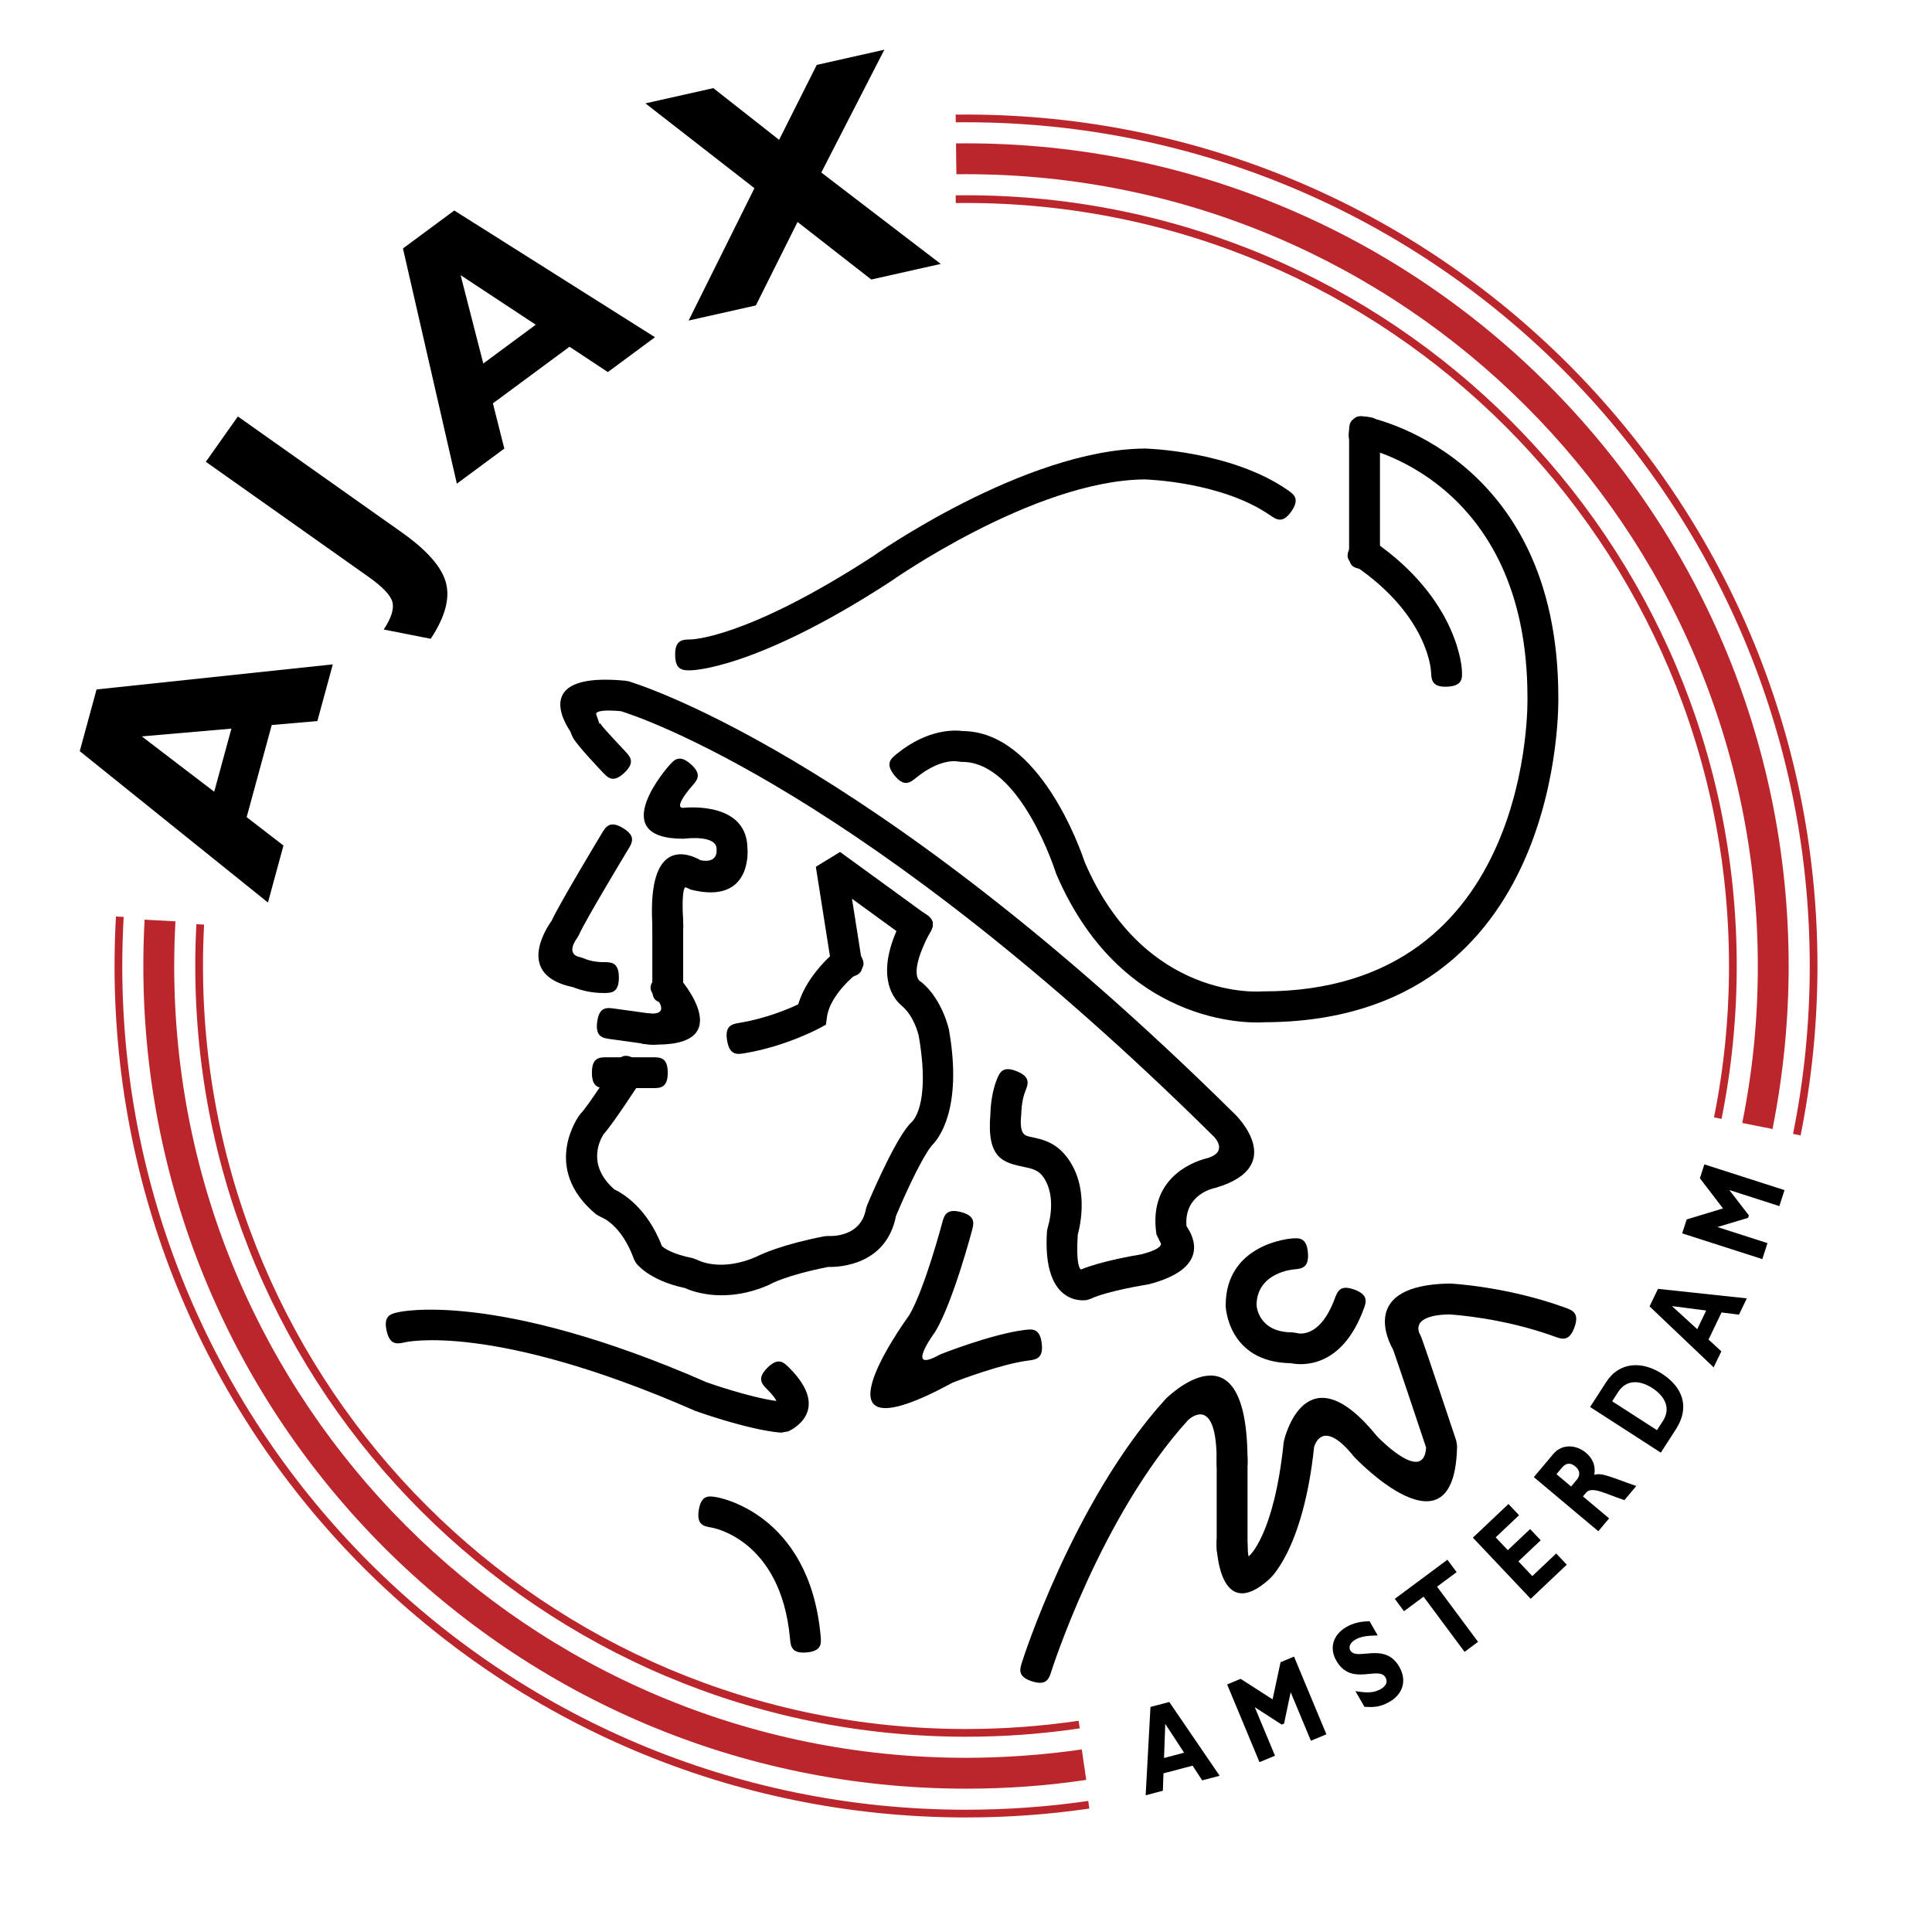
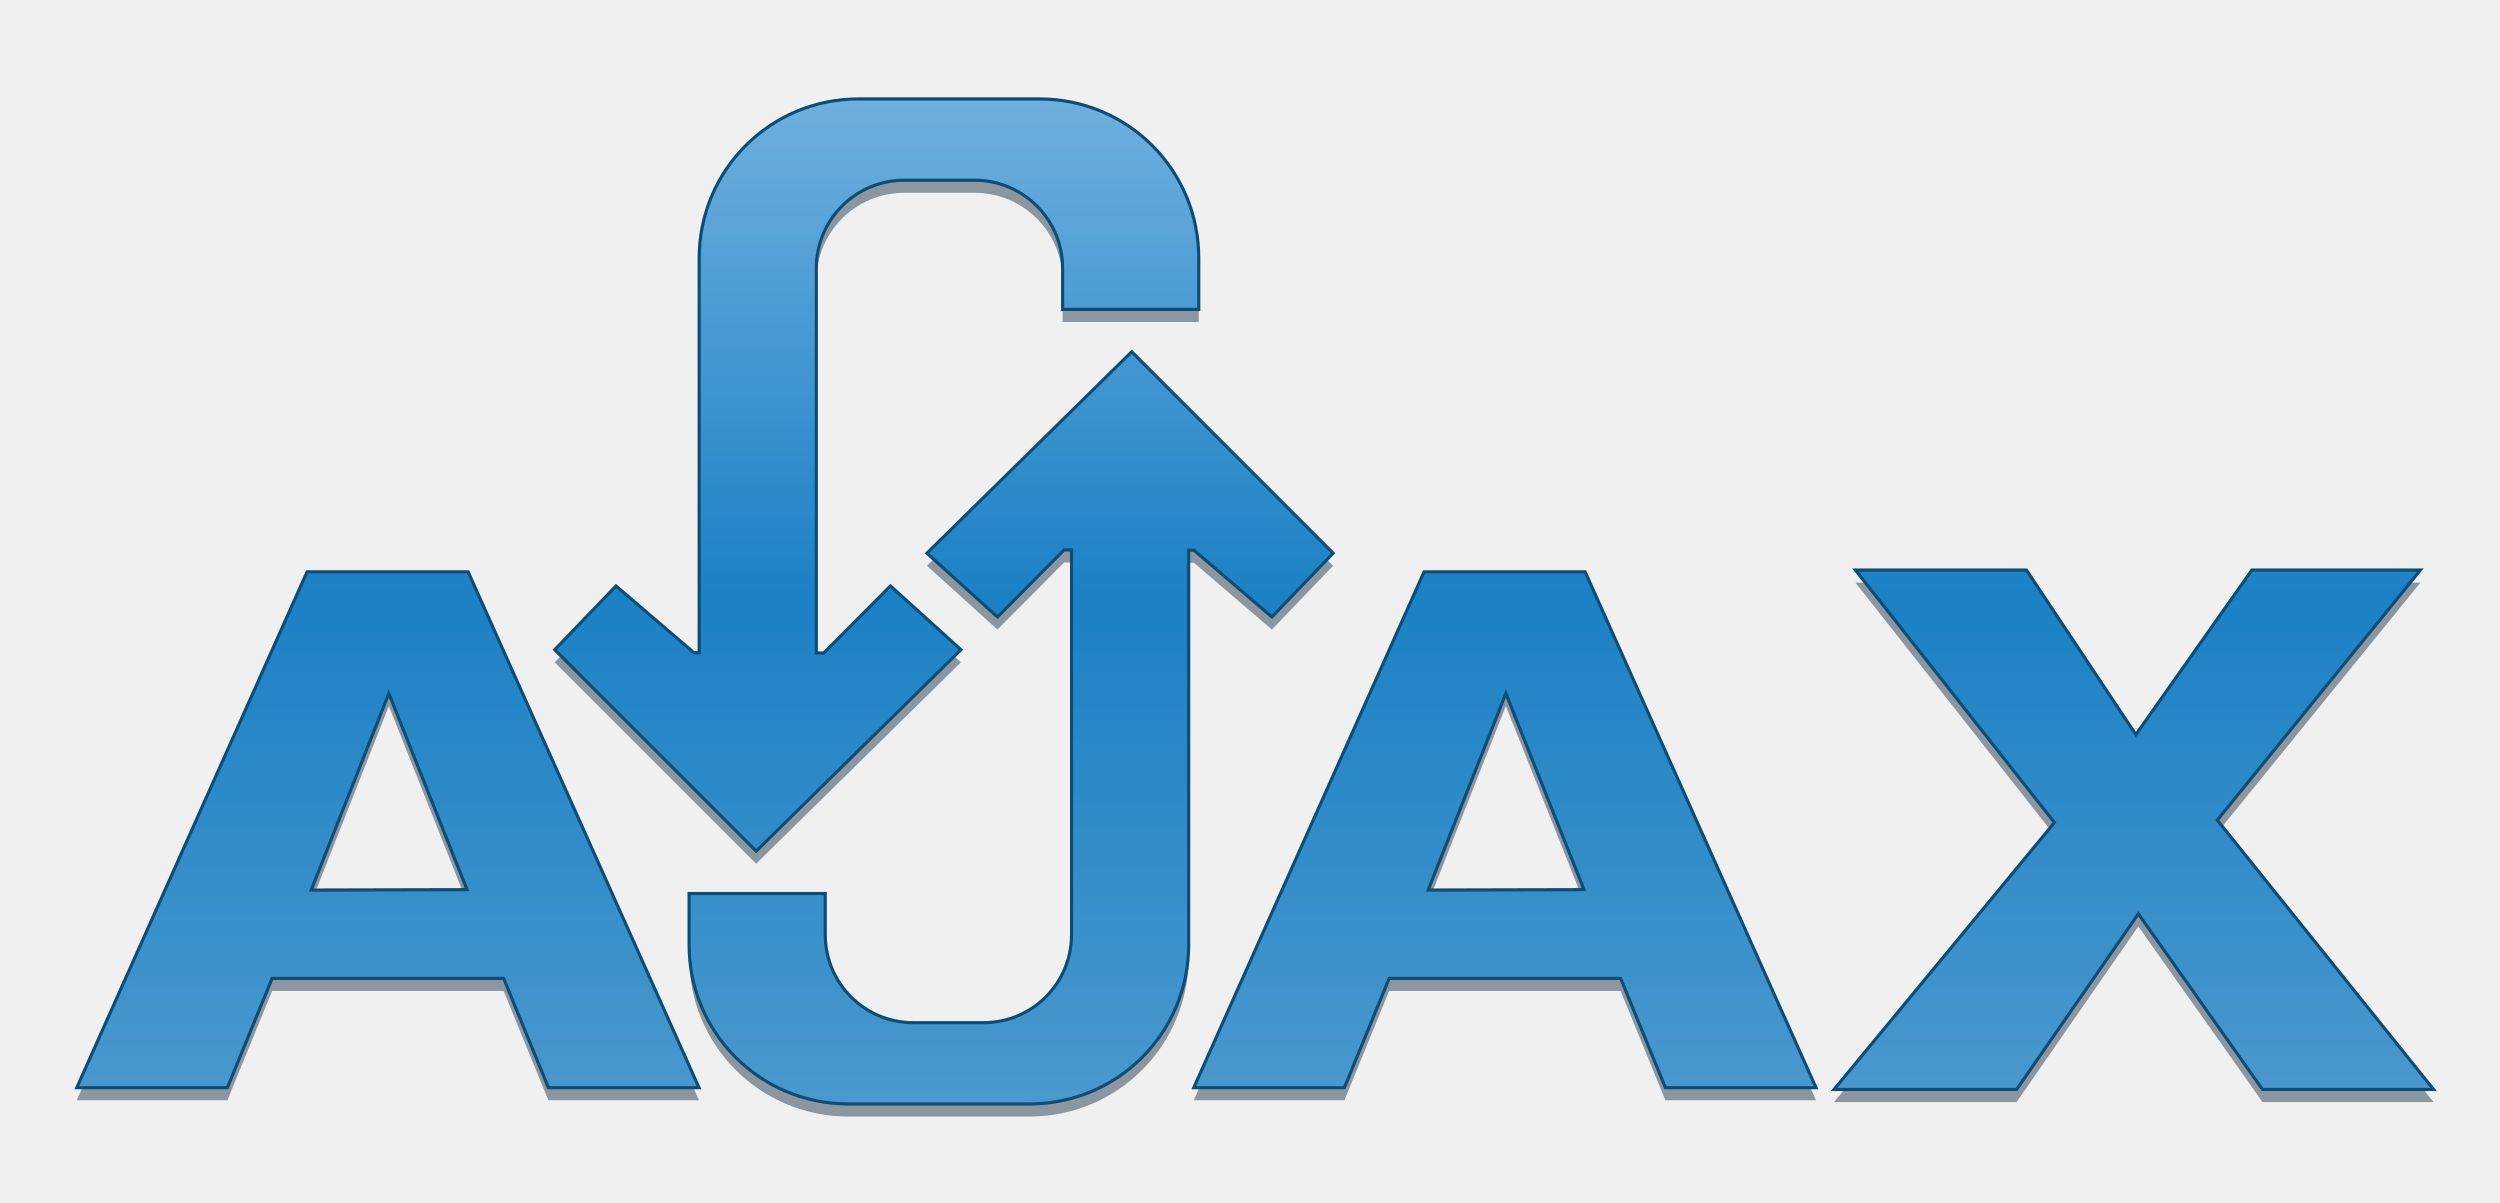
- <svg xmlns="http://www.w3.org/2000/svg" width="2500" height="2500" viewBox="0 0 192.756 192.756">
-   <path fill-rule="evenodd" clip-rule="evenodd" fill="#fff" d="M0 0h192.756v192.756H0V0z" />
-   <path d="M96.378 189.922c51.661 0 93.543-41.883 93.543-93.544 0-51.662-41.883-93.543-93.543-93.543-51.662 0-93.544 41.882-93.544 93.543 0 51.661 41.882 93.544 93.544 93.544z" fill-rule="evenodd" clip-rule="evenodd" fill="#fff" />
-   <path d="M173.824 112.039a78.502 78.502 0 0 0 1.553-15.661c0-21.814-8.844-41.564-23.139-55.86-14.295-14.295-34.045-23.138-55.86-23.138-.314 0-.635.002-.96.006l-.037-3.079c.326-.004.658-.006.997-.006 22.665 0 43.184 9.188 58.036 24.04 14.854 14.854 24.041 35.373 24.041 58.037a83.33 83.33 0 0 1-1.611 16.262l-3.02-.601z" fill="#ba262c" />
-   <path d="M171.006 111.482a75.939 75.939 0 0 0 1.123-7.498c.248-2.492.375-5.031.375-7.606 0-21.021-8.521-40.052-22.297-53.829-13.775-13.776-32.807-22.297-53.829-22.297l-.512.002c-.167.001-.337.002-.509.005l-.009-.77a83.118 83.118 0 0 1 1.031-.007c21.233 0 40.458 8.607 54.372 22.522 13.916 13.915 22.523 33.139 22.523 54.373a77.666 77.666 0 0 1-1.514 15.255l-.754-.15z" fill="#ba262c" />
-   <path d="M178.891 113.127a83.122 83.122 0 0 0 1.25-8.314c.275-2.766.418-5.58.418-8.435 0-23.245-9.424-44.29-24.656-59.524-15.234-15.233-36.279-24.655-59.524-24.655l-.512.001c-.167.001-.338.002-.51.005l-.009-.77.516-.005.515-.001c23.458 0 44.696 9.509 60.067 24.881 15.373 15.373 24.883 36.611 24.883 60.068a86.042 86.042 0 0 1-1.682 16.902l-.756-.153zM17.506 91.924a79.937 79.937 0 0 0-.126 4.454c0 21.815 8.842 41.565 23.138 55.86 14.296 14.297 34.046 23.139 55.861 23.139 1.917 0 3.852-.072 5.805-.215a78.112 78.112 0 0 0 5.746-.623l.445 3.043c-2.02.297-4.014.518-5.975.66a83.64 83.64 0 0 1-6.022.213c-22.664 0-43.184-9.188-58.037-24.041-14.853-14.852-24.04-35.371-24.04-58.036a82.186 82.186 0 0 1 .126-4.623l3.079.169z" fill="#ba262c" />
-   <path d="M20.363 92.248a75.251 75.251 0 0 0-.111 4.13c0 21.021 8.521 40.054 22.297 53.829s32.808 22.297 53.829 22.297a77.384 77.384 0 0 0 11.237-.822l.111.76a77.566 77.566 0 0 1-5.648.625 78.113 78.113 0 0 1-5.7.207c-21.233 0-40.458-8.607-54.373-22.523-13.916-13.914-22.522-33.139-22.522-54.372a75.974 75.974 0 0 1 .111-4.17l.769.039z" fill="#ba262c" />
-   <path d="M12.339 91.481a87.149 87.149 0 0 0-.14 4.897c0 23.245 9.422 44.29 24.656 59.524 15.234 15.232 36.279 24.656 59.524 24.656 2.049 0 4.094-.074 6.125-.221a83.961 83.961 0 0 0 6.07-.656l.107.76c-2.033.295-4.076.52-6.125.666a86.172 86.172 0 0 1-6.178.221c-23.458 0-44.695-9.51-60.068-24.883-15.373-15.371-24.882-36.609-24.882-60.067 0-.83.013-1.654.035-2.472.024-.835.06-1.659.105-2.467l.771.042z" fill="#ba262c" />
-   <path d="M118.137 174.869l-2.002.527.123-3.406 1.879 2.879zm-1.477-5.06l-1.877.494-.48 8.811 1.715-.451.062-1.736 2.906-.766.955 1.467 1.744-.459-5.025-7.36zM127.76 165.84l1.345-.561 3.229 7.752-1.545.645-2.018-4.842-.66 3.129-.236.098-2.686-1.735 2.016 4.842-1.545.643-3.228-7.752 1.345-.561 3.19 2.047.793-3.705zM137.455 163.166c-1.115.018-1.723.125-2.219.41-.52.301-.719.727-.51 1.09.633 1.1 3.418-.914 4.879 1.625.805 1.398.332 2.75-.967 3.496-1.016.586-1.711.543-2.506.504l-.902-1.568c1.236.213 1.889.162 2.529-.205.557-.32.713-.736.469-1.164-.689-1.195-3.4.947-4.904-1.668-.725-1.26-.332-2.594 1.018-3.369.648-.373 1.336-.541 2.297-.568l.816 1.417zM145.328 156.852l-1.953 1.451 4.09 5.504-1.344 1-4.092-5.506-1.951 1.451-.92-1.236 5.252-3.901.918 1.237zM156.318 156.109l-3.599 3.405-5.77-6.102 3.551-3.357 1.057 1.119-2.334 2.207 1.211 1.279 2.226-2.105 1.057 1.119-2.227 2.103 1.389 1.469 2.383-2.254 1.056 1.117zM155.287 147.08l.545-.65c.406-.482.859-.525 1.34-.121.549.459.445.965.148 1.318l-.57.68-1.463-1.227zm-2.256.293l6.434 5.398 1.076-1.283-2.611-2.193.309-.369c.584-.693 1.99.139 3.828.744l1.186-1.412c-2.494-.857-3.42-1.363-4.193-1.113.154-.873-.127-1.611-.834-2.205-.963-.807-2.375-.924-3.262.133l-1.933 2.3zM160.846 139.805l.582-.902c.859-1.334 2.221-1.193 3.43-.412 1.035.668 1.963 1.863 1.051 3.279l-.594.918-4.469-2.883zm-2.201.572l7.055 4.553 1.506-2.334c1.453-2.252.627-4.238-1.402-5.547-1.934-1.25-4.221-1.225-5.551.836l-1.608 2.492zM170.227 130.75l-.896 1.863-2.514-2.301 3.41.438zm-4.809-2.16l-.842 1.748 6.395 6.082.768-1.598-1.279-1.174 1.301-2.707 1.738.223.781-1.625-8.862-.949zM169.598 117.557l.447-1.387 7.994 2.568-.512 1.594-4.994-1.603 1.953 2.531-.078.244-3.062.918 4.994 1.605-.512 1.594-7.996-2.568.447-1.389 3.625-1.1-2.306-3.007zM14.145 73.47l8.942-.774-1.715 6.295-7.227-5.521zm14.136 10.889l-3.672-2.833 2.503-9.19 4.552-.397 1.541-5.655-23.571 2.502-1.677 6.157 18.776 15.102 1.548-5.686zM38.284 62.807c.747-1.13 1.038-2.036.875-2.717-.163-.681-.975-1.537-2.435-2.569L20.536 46.072l3.197-4.521 16.344 11.558c2.531 1.791 4.004 3.471 4.418 5.041.413 1.571-.095 3.43-1.525 5.581l-4.686-.924zM45.956 27.452l7.496 4.946-5.234 3.869-2.262-8.815zm4.36 17.303l-1.139-4.512 7.643-5.649 3.826 2.527 4.702-3.476-20.025-12.643-5.12 3.785 5.377 23.469 4.736-3.501zM68.702 31.98l6.569-13.205-10.879-8.462 6.777-1.521 6.562 5.16 3.756-7.477 6.746-1.516-6.291 12.253 11.915 9.12-6.93 1.556-7.356-5.742-4.16 8.328-6.709 1.506z" fill-rule="evenodd" clip-rule="evenodd" />
-   <path d="M71.491 149.375c.026.004 9.246 1.471 10.381 13.818.07.766.141 1.531-1.387 1.67-1.527.139-1.597-.627-1.667-1.395-.917-9.969-7.813-11.061-7.833-11.064-.758-.129-1.517-.258-1.264-1.771.253-1.516 1.012-1.387 1.77-1.258zM39.747 130.916c.027-.006 9.561-2.283 30.761 6.996.355.127 4.166 1.467 6.944 1.865-.061-.186-.274-.525-.888-1.139-.543-.543-1.088-1.088 0-2.176s1.632-.545 2.176 0c4.429 4.428-.077 6.336-.09 6.342l-.74.133c-3.245-.27-8.462-2.143-8.478-2.148l-.09-.037c-20.313-8.9-28.922-6.834-28.947-6.828-.751.164-1.503.328-1.828-1.174-.324-1.504.428-1.668 1.18-1.834zM96.965 122.807c-.005.02-1.851 7.006-3.625 10.01l-.084.127c-.008.012-3.065 4.164.465 2.234l.187-.09c.015-.006 5.034-1.99 8.313-2.398.764-.096 1.525-.191 1.713 1.336.186 1.527-.578 1.621-1.34 1.717-2.68.336-6.936 1.965-7.524 2.191-14.922 8.113-5.161-5.605-4.345-6.732 1.552-2.67 3.266-9.158 3.271-9.176.198-.744.396-1.488 1.881-1.098 1.484.39 1.287 1.134 1.088 1.879zM129.09 126.648c-.012 0-3.695.279-3.723 3.555.014.234.242 2.729 3.59 2.729l.426.066c.008.002 2.234.732 3.781-3.422.268-.721.535-1.441 1.973-.908 1.438.535 1.17 1.258.9 1.979-2.207 5.932-6.182 5.574-7.242 5.361-6.336-.094-6.508-5.699-6.508-5.715v-.053c0-6.182 6.52-6.67 6.537-6.67.766-.068 1.533-.139 1.666 1.402.131 1.54-.635 1.608-1.4 1.676zM101.973 165.812c.014-.047 5.102-16.096 14.305-26.217l.066-.066c.021-.023 8.123-8.105 8.123 6.23 0 .77 0 1.539-1.539 1.539s-1.539-.77-1.539-1.539c0-6.422-2.471-4.43-2.855-4.078-8.744 9.631-13.625 25.023-13.641 25.068-.234.732-.469 1.467-1.93.996-1.461-.468-1.227-1.2-.99-1.933zm16.531-24.105l-.021.021.021-.021z" />
-   <path d="M124.467 145.76v8.465c0 .77 0 1.539-1.539 1.539s-1.539-.77-1.539-1.539v-8.465c0-.77 0-1.539 1.539-1.539s1.539.769 1.539 1.539z" />
-   <path d="M124.467 154.176c0 .004.039 1.166.127 1.086l.035-.029c.008-.006 2.48-2.043 3.441-11.297l.031-.186c.006-.027 2.104-9.342 9.316-.42.473.484 4.639 4.646 4.867 1.096-.496-1.486-2.814-8.428-3.293-9.773-.482-.84-3.355-6.428 5.588-6.594h.109c.016.002 5.586.266 11.469 2.404.723.264 1.447.527.924 1.969-.523 1.443-1.246 1.182-1.971.918-5.143-1.869-10.074-2.184-10.553-2.211-4.109.098-2.873 2.016-2.869 2.021l.119.264c.436 1.158 3.473 10.283 3.482 10.309l.084.512c-.189 11.721-10.186 1.199-10.213 1.168l-.092-.102c-2.984-3.713-3.834-1.377-3.959-.941-1.104 10.396-4.488 13.199-4.498 13.209l.037-.031c-5.043 4.539-5.26-3.252-5.262-3.273-.025-.77-.051-1.539 1.488-1.586 1.542-.05 1.567.719 1.593 1.487zm6.629-9.748v.006-.006zM60.593 105.484h4.489c.77 0 1.54 0 1.54 1.539s-.77 1.539-1.54 1.539h-4.489c-.769 0-1.539 0-1.539-1.539s.77-1.539 1.539-1.539z" />
-   <path d="M63.932 107.859c-.008.012-2.737 4.23-3.701 5.289-.316.48-1.774 3.035 1.061 5.516.889.422 3.287 1.869 4.748 5.654.232.221 1 .793 3.062 1.205l.451.168c.006.004 2.276 1.287 5.922-.314.518-.264 2.595-1.223 6.761-2.033l.385-.031c.009.002 3.251.27 3.776-2.701l.096-.318c.008-.018 2.535-6.135 4.229-8.111l.205-.203c.005-.004 1.979-1.494.732-8.65-.069-.293-.509-1.982-1.66-2.955l.013.008c-.719-.57-3-2.963-.001-8.688.357-.682.714-1.363 2.079-.654s1.007 1.391.651 2.072c-2.145 4.094-.971 4.764-.968 4.766l.21.15c2.073 1.754 2.69 4.688 2.691 4.695l.012.061c1.381 7.912-1.083 10.877-1.7 11.479-1.254 1.547-3.212 6.143-3.59 7.043-.983 4.99-5.771 5.123-6.779 5.096-4.212.836-5.73 1.701-5.734 1.705l-.15.078c-4.262 1.879-7.49.734-8.413.32-3.665-.781-4.875-2.506-4.878-2.512l-.187-.359c-1.284-3.531-3.266-4.191-3.271-4.193l-.499-.277c-5.615-4.652-1.675-9.906-1.664-9.922l.144-.174c.667-.668 3.385-4.867 3.393-4.879.419-.645.838-1.291 2.125-.455s.868 1.48.449 2.124zm27.733-4.505l.004.02-.004-.02zm-1.459-2.834l.004.002-.004-.002z" />
-   <path d="M90.474 93.646l-5.471-3.979.961 6.092c.121.759.24 1.52-1.274 1.754-1.516.234-1.635-.525-1.755-1.285l-1.539-9.749L83.813 85l8.466 6.157c.622.452 1.244.905.343 2.149-.903 1.246-1.526.793-2.148.34z" />
-   <path d="M85.394 97.203c-.007.004-2.584 2.043-2.886 4.254l-.106.779-.687.369c-.01.004-3.301 1.787-7.401 2.471-.759.125-1.518.252-1.771-1.262-.252-1.516.506-1.643 1.265-1.77 2.6-.432 4.809-1.359 5.836-1.842.859-3.039 3.853-5.411 3.862-5.418.606-.474 1.213-.947 2.157.261.944 1.211.337 1.684-.269 2.158zM62.679 84.73c-.013.021-4.435 7.35-4.894 8.5l-.216.379c-.004.004-1.257 1.599.356 1.901l.403.133c.001 0 .7.35 1.879.35.77 0 1.539 0 1.539 1.54 0 1.539-.77 1.539-1.539 1.539a8.19 8.19 0 0 1-3.036-.582c-5.669-1.174-2.803-5.685-2.144-6.613.847-1.823 5.005-8.714 5.018-8.734.397-.659.793-1.318 2.11-.525s.921 1.453.524 2.112zM56.96 98.396h-.003.003zM69.052 78.412c-.006.006-1.878 2.112-.945 2.188.929-.092 6.466-.45 6.466 4.106v-.126c.001.016.609 5.743-5.631 4.183l-.511-.229c-.001-.001-.482-.351-.271 3.533.042.768.084 1.537-1.455 1.615-1.54.078-1.582-.69-1.624-1.458-.481-8.833 3.677-7.049 4.827-6.394 1.734.333 1.586-.994 1.586-.997v-.126c0-1.446-3.14-1.04-3.148-1.039l-.186.012c-7.922 0-1.423-7.28-1.405-7.301.511-.576 1.021-1.151 2.17-.135 1.148 1.016.637 1.592.127 2.168z" />
-   <path d="M68.16 92.146v6.413c0 .77 0 1.539-1.539 1.539-1.54 0-1.54-.77-1.54-1.539v-6.413c0-.77 0-1.54 1.54-1.54 1.539 0 1.539.77 1.539 1.54z" />
-   <path d="M67.776 97.549c.018.02 6.242 7.074-3.017 6.654-.769-.035-1.537-.07-1.471-1.609.066-1.539.834-1.506 1.603-1.471 2.028.092.579-1.551.575-1.555-.507-.578-1.015-1.156.139-2.166 1.156-1.01 1.664-.431 2.171.147z" />
-   <path d="M64.621 104.184l-3.719-.512c-.762-.105-1.525-.211-1.32-1.732.204-1.521.967-1.416 1.729-1.311l3.72.514c.762.104 1.524.209 1.32 1.73-.205 1.522-.968 1.416-1.73 1.311zM60.116 77.037c-.007-.008-2.587-2.714-2.953-3.445a5.111 5.111 0 0 1-.263-.621c-.749-1.102-3.546-5.924 5.504-5.054l.294.054c.069.021 23.705 6.774 60.541 43.225l-.012-.014c.016.016 5.354 5.158-1.92 7.32l-.119.029c-.01.002-3.08.582-2.812 3.801.809 1.162 2.26 4.256-3.791 5.807l-.127.023c-.012.002-3.924.617-5.631 1.414l-.385.127c-.014.002-4.502.875-3.984-6.877l.078-.379c.002-.008 1.027-3.084-.529-5.129-.457-.6-1.158-.748-1.779-.879-2.107-.443-3.811-.803-3.414-5.32.002-.137.025-1.877.627-3.383.287-.715.572-1.43 1.998-.859 1.424.572 1.139 1.287.854 2-.398.998-.4 2.248-.4 2.252l-.012.145c-.182 1.918.334 2.025.973 2.16 1.152.242 2.449.518 3.596 2.021 2.211 2.902 1.348 6.748 1.078 7.723-.182 2.904.17 3.398.322 3.48 2.027-.842 5.443-1.418 6.02-1.512 2.426-.629 1.914-1.164 1.912-1.166l-.402-.824c-.932-6.057 4.422-7.461 5.111-7.615 2.146-.668.604-2.154.598-2.158l-.012-.012C86.303 78.964 63.809 71.529 61.951 70.955c-2.964-.263-2.441.382-2.44.384l.313.926s0-.232.093-.044c.147.294 2.429 2.705 2.435 2.711.527.561 1.055 1.121-.063 2.173-1.119 1.052-1.646.492-2.173-.068zm-3.37-4.771s-.001-.001 0 0zM68.88 63.799c.016 0 5.434.003 18.229-8.309l-.048.03c.043-.031 15.113-10.668 27.134-10.768h.053c.025 0 8.525.202 14.201 4.125.633.437 1.266.875.395 2.137s-1.504.825-2.137.388c-4.789-3.309-12.162-3.56-12.527-3.571-11.061.115-25.31 10.173-25.351 10.202l-.048.03c-13.562 8.811-19.847 8.814-19.865 8.814-.769.01-1.539.02-1.557-1.52-.018-1.538.752-1.548 1.521-1.558zM142.777 67.046c0-.016-.166-5.5-7.504-10.54-.635-.436-1.268-.871-.402-2.14s1.5-.833 2.135-.397c8.629 5.927 8.85 12.912 8.85 12.933.037.768.074 1.537-1.465 1.609s-1.577-.697-1.614-1.465z" />
-   <path d="M134.6 55.238V43.117c0-.77 0-1.539 1.539-1.539s1.539.77 1.539 1.539v12.121c0 .77 0 1.539-1.539 1.539s-1.539-.77-1.539-1.539z" />
-   <path d="M136.445 41.614c.055.011 19.029 3.604 19.029 27.957v-.018c.002.093.811 32.437-29.436 32.437h.113c-.039.002-13.879 1.248-20.766-14.785l-.049-.139c-.01-.031-3.514-11.131-9.39-11.05l-.343-.037c-.005 0-1.7-.413-4.191 1.612-.597.485-1.194.97-2.162-.22s-.371-1.676.227-2.161c3.119-2.534 5.831-2.375 6.575-2.271 7.637.041 11.738 11.775 12.168 13.071 6.008 13.958 17.67 12.903 17.703 12.901h.115c27.088 0 26.359-29.239 26.357-29.323v-.018c0-21.821-16.516-24.942-16.564-24.951-.754-.154-1.506-.309-1.199-1.812s1.059-1.348 1.813-1.193zm-28.189 44.499l.004.016-.004-.016z" />
+ <svg xmlns="http://www.w3.org/2000/svg" xmlns:xlink="http://www.w3.org/1999/xlink" id="svg2" version="1.1" width="397.5" height="191.25" viewBox="0 0 397.5 191.25">
+   <defs id="defs6">
+     <linearGradient id="linearGradient4222">
+       <stop style="stop-color:#70b0df;stop-opacity:1" offset="0" id="stop4224" />
+       <stop id="stop4230" offset="0.5" style="stop-color:#1b81c5;stop-opacity:1" />
+       <stop style="stop-color:#4a98ce;stop-opacity:1" offset="1" id="stop4226" />
+     </linearGradient>
+     <linearGradient xlink:href="#linearGradient4222" id="linearGradient4228" x1="162.674" y1="14.453" x2="162.674" y2="175.035" gradientUnits="userSpaceOnUse" />
+   </defs>
+   <g id="g4204" style="fill:#8c96a1;fill-opacity:1" transform="translate(0,2)">
+     <path style="fill:#8c96a1;fill-opacity:1;fill-rule:evenodd;stroke:none;stroke-width:1px;stroke-linecap:butt;stroke-linejoin:miter;stroke-opacity:1" d="m 48.822,90.924 -36.617,82.018 23.949,0 7.119,-17.383 36.803,0 7.119,17.383 23.949,0 -36.709,-82.018 -25.613,0 z m 13.006,19.338 6.213,15.596 6.213,15.598 -12.389,0.029 -12.389,0.031 6.176,-15.627 6.176,-15.627 z" id="path4206" />
+     <path id="path4208" d="m 226.425,90.924 -36.617,82.018 23.949,0 7.119,-17.383 36.803,0 7.119,17.383 23.949,0 -36.709,-82.018 -25.613,0 z m 13.006,19.338 6.213,15.596 6.213,15.598 -12.389,0.029 -12.389,0.031 6.176,-15.627 6.176,-15.627 z" style="fill:#8c96a1;fill-opacity:1;fill-rule:evenodd;stroke:none;stroke-width:1px;stroke-linecap:butt;stroke-linejoin:miter;stroke-opacity:1" />
+     <path style="fill:#8c96a1;fill-opacity:1;fill-rule:evenodd;stroke:none;stroke-width:1px;stroke-linecap:butt;stroke-linejoin:miter;stroke-opacity:1" d="m 295.011,90.641 27.2,0 17.392,26.153 18.438,-26.153 26.807,0 -32.3,39.753 34.392,42.83 -27.2,0 -19.746,-27.923 -19.354,27.923 -29.03,0 35.046,-42.438 z" id="path4210" />
+     <path style="color:#000000;clip-rule:nonzero;display:inline;overflow:visible;visibility:visible;opacity:1;isolation:auto;mix-blend-mode:normal;color-interpolation:sRGB;color-interpolation-filters:linearRGB;solid-color:#000000;solid-opacity:1;fill:#8c96a1;fill-opacity:1;fill-rule:nonzero;stroke:none;stroke-width:4.5;stroke-linecap:round;stroke-linejoin:miter;stroke-miterlimit:4;stroke-dasharray:none;stroke-dashoffset:0;stroke-opacity:1;marker:none;color-rendering:auto;image-rendering:auto;shape-rendering:auto;text-rendering:auto;enable-background:accumulate" d="m 179.941,55.93 -32.561,32.025 11.209,10.143 10.604,-10.66 1.184,0.002 0,61.154 c 0,7.763 -6.25,14.014 -14.014,14.014 l -11.135,0 c -7.763,0 -14.014,-6.25 -14.014,-14.014 l 0,-6.527 -21.65,0 0,8.129 c 0,14.036 11.3,25.336 25.336,25.336 l 28.766,0 c 14.036,0 25.336,-11.3 25.336,-25.336 l 0,-62.713 0.838,0.002 12.387,10.613 9.74,-10.143 -32.025,-32.025 z" id="path4212" />
+     <path id="path4214" d="m 120.229,135.333 32.561,-32.025 -11.209,-10.143 -10.604,10.66 -1.184,-0.002 0,-61.154 c 0,-7.763 6.25,-14.014 14.014,-14.014 l 11.135,0 c 7.763,0 14.014,6.25 14.014,14.014 l 0,6.527 21.65,0 0,-8.129 c 0,-14.036 -11.3,-25.336 -25.336,-25.336 l -28.766,0 c -14.036,0 -25.336,11.3 -25.336,25.336 l 0,62.713 -0.838,-0.002 -12.387,-10.613 -9.74,10.143 32.025,32.025 z" style="color:#000000;clip-rule:nonzero;display:inline;overflow:visible;visibility:visible;opacity:1;isolation:auto;mix-blend-mode:normal;color-interpolation:sRGB;color-interpolation-filters:linearRGB;solid-color:#000000;solid-opacity:1;fill:#8c96a1;fill-opacity:1;fill-rule:nonzero;stroke:none;stroke-width:4.5;stroke-linecap:round;stroke-linejoin:miter;stroke-miterlimit:4;stroke-dasharray:none;stroke-dashoffset:0;stroke-opacity:1;marker:none;color-rendering:auto;image-rendering:auto;shape-rendering:auto;text-rendering:auto;enable-background:accumulate" />
+   </g>
+   <path style="fill:url(#linearGradient4228);fill-opacity:1;fill-rule:evenodd;stroke:#0c4c75;stroke-width:0.5;stroke-linecap:butt;stroke-linejoin:miter;stroke-opacity:1;stroke-miterlimit:4;stroke-dasharray:none" d="M 136.504 15.73 C 122.468 15.73 111.168 27.03 111.168 41.066 L 111.168 103.779 L 110.33 103.777 L 97.943 93.164 L 88.203 103.307 L 120.229 135.332 L 152.789 103.307 L 141.58 93.164 L 130.977 103.824 L 129.793 103.822 L 129.793 42.668 C 129.793 34.904 136.043 28.654 143.807 28.654 L 154.941 28.654 C 162.705 28.654 168.955 34.904 168.955 42.668 L 168.955 49.195 L 190.605 49.195 L 190.605 41.066 C 190.605 27.03 179.306 15.73 165.27 15.73 L 136.504 15.73 z M 179.941 55.93 L 147.381 87.955 L 158.59 98.098 L 169.193 87.438 L 170.377 87.439 L 170.377 148.594 C 170.377 156.357 164.127 162.607 156.363 162.607 L 145.229 162.607 C 137.465 162.607 131.215 156.357 131.215 148.594 L 131.215 142.066 L 109.564 142.066 L 109.564 150.195 C 109.564 164.231 120.864 175.531 134.9 175.531 L 163.666 175.531 C 177.702 175.531 189.002 164.231 189.002 150.195 L 189.002 87.482 L 189.84 87.484 L 202.227 98.098 L 211.967 87.955 L 179.941 55.93 z M 295.012 90.641 L 326.656 130.787 L 291.611 173.225 L 320.641 173.225 L 339.994 145.301 L 359.74 173.225 L 386.941 173.225 L 352.549 130.395 L 384.848 90.641 L 358.041 90.641 L 339.604 116.795 L 322.211 90.641 L 295.012 90.641 z M 48.822 90.924 L 12.205 172.941 L 36.154 172.941 L 43.273 155.559 L 80.076 155.559 L 87.195 172.941 L 111.145 172.941 L 74.436 90.924 L 48.822 90.924 z M 226.426 90.924 L 189.809 172.941 L 213.758 172.941 L 220.877 155.559 L 257.68 155.559 L 264.799 172.941 L 288.748 172.941 L 252.039 90.924 L 226.426 90.924 z M 61.828 110.262 L 68.041 125.857 L 74.254 141.455 L 61.865 141.484 L 49.477 141.516 L 55.652 125.889 L 61.828 110.262 z M 239.432 110.262 L 245.645 125.857 L 251.857 141.455 L 239.469 141.484 L 227.08 141.516 L 233.256 125.889 L 239.432 110.262 z " id="path3338" />
</svg>
